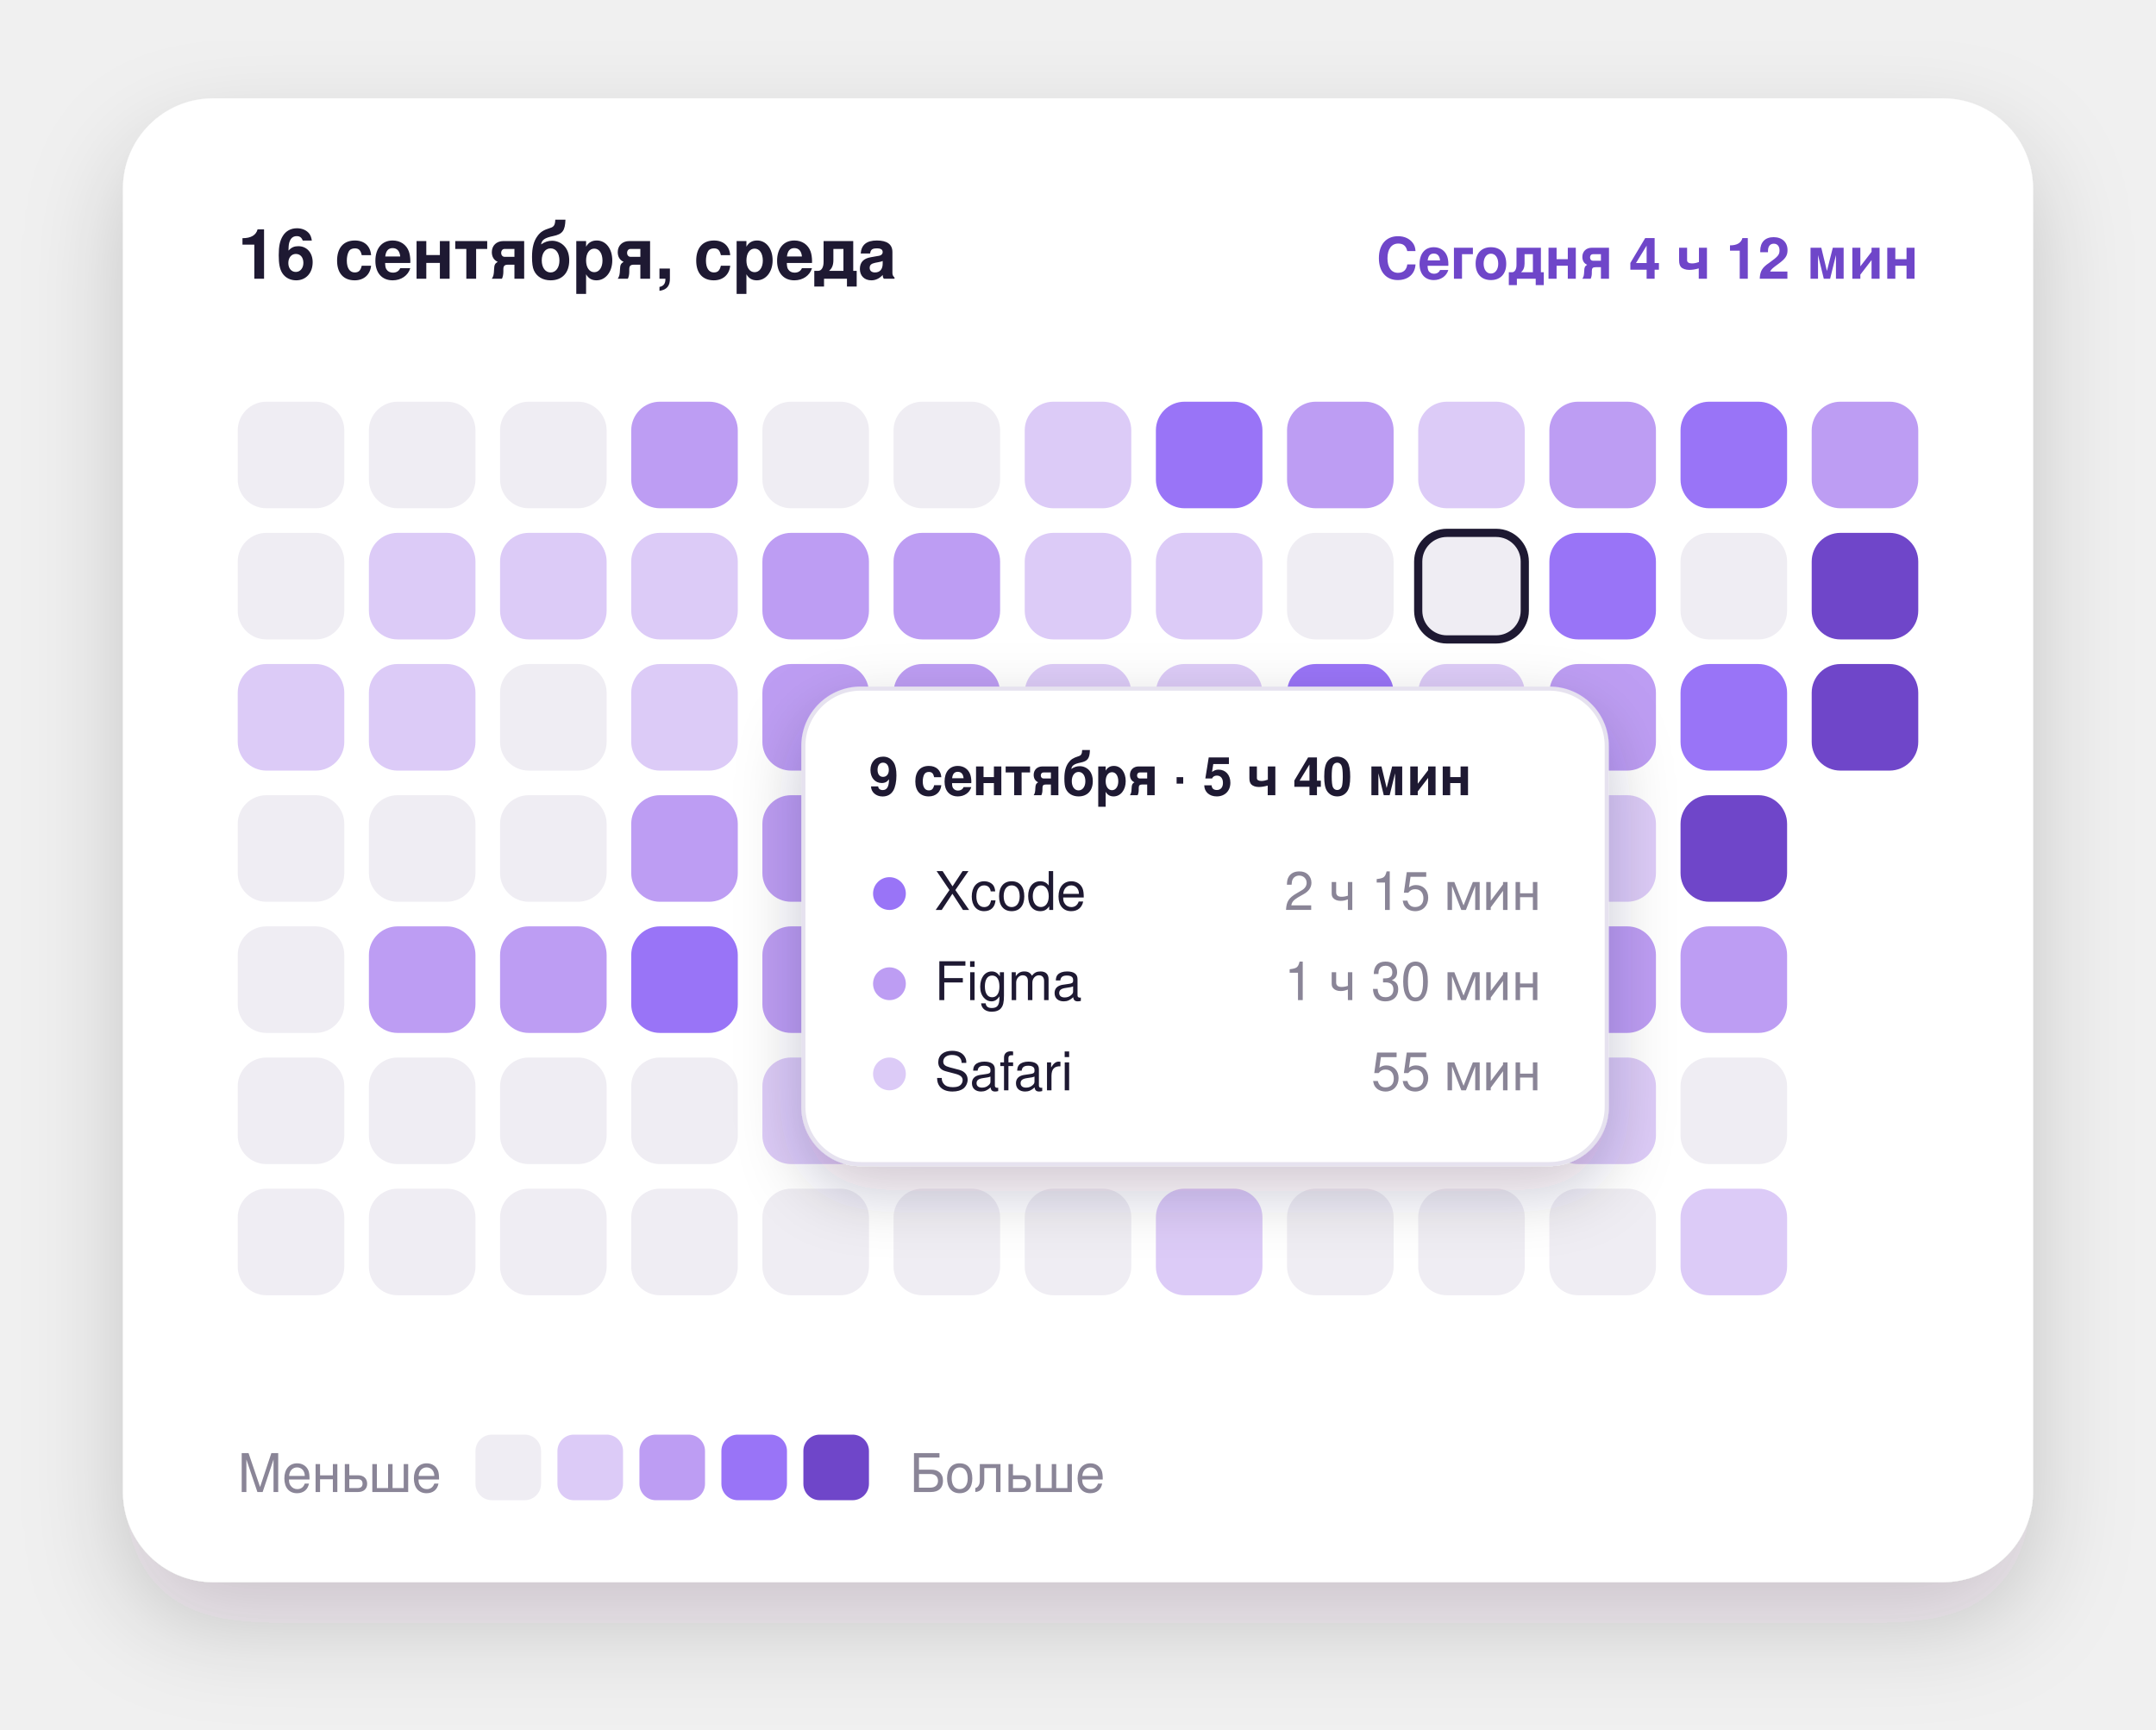
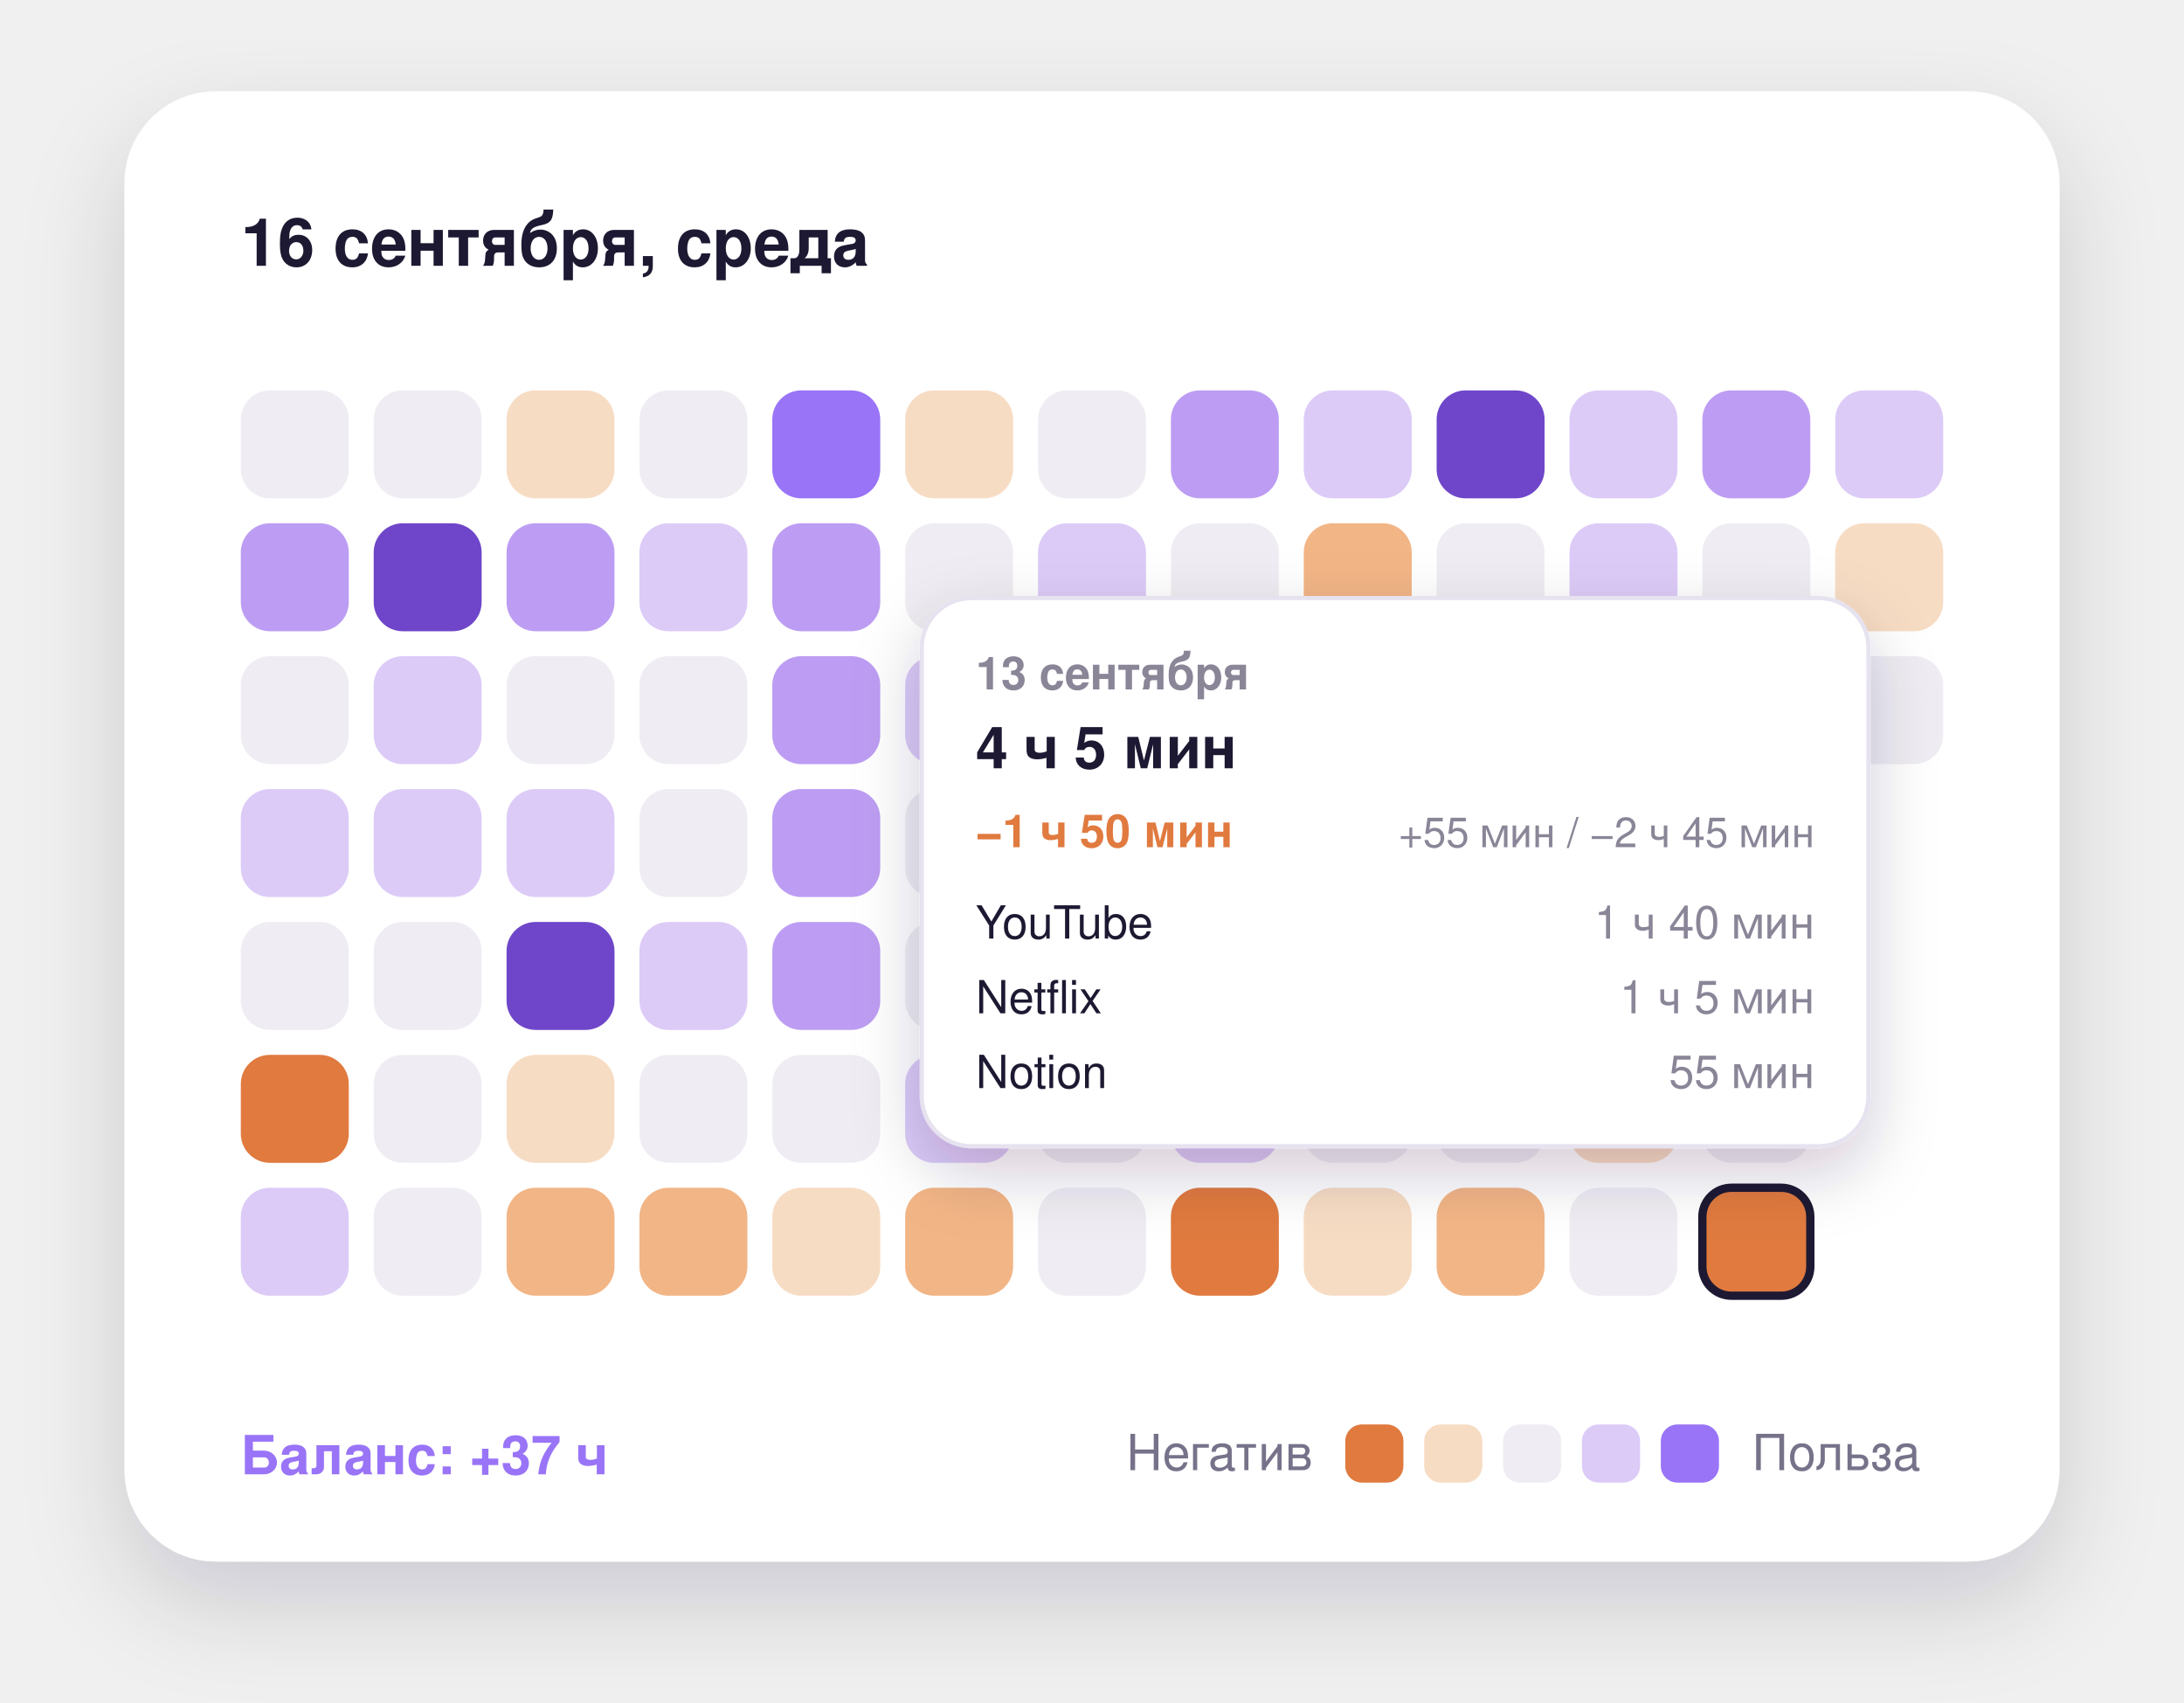
- <svg xmlns="http://www.w3.org/2000/svg" width="526" height="422" viewBox="0 0 526 422" font-family="-apple-system, BlinkMacSystemFont, 'SF Pro Text', 'Segoe UI', Helvetica, Arial, sans-serif">
+ <svg xmlns="http://www.w3.org/2000/svg" width="526" height="410" viewBox="0 0 526 410" font-family="-apple-system, BlinkMacSystemFont, 'SF Pro Text', 'Segoe UI', Helvetica, Arial, sans-serif">
  <defs>
-     <filter id="s" x="-20%" y="-20%" width="140%" height="160%">
-       <feDropShadow dx="0" dy="10" stdDeviation="12" flood-color="#1e1932" flood-opacity="0.18" />
+     <filter id="card" x="-20%" y="-20%" width="140%" height="160%">
+       <feDropShadow dx="0" dy="10" stdDeviation="12" flood-color="#1e1932" flood-opacity="0.16" />
    </filter>
-     <filter id="t" x="-30%" y="-30%" width="160%" height="180%">
-       <feDropShadow dx="0" dy="6" stdDeviation="8" flood-color="#1e1932" flood-opacity="0.22" />
+     <filter id="tip" x="-30%" y="-30%" width="160%" height="180%">
+       <feDropShadow dx="0" dy="6" stdDeviation="8" flood-color="#1e1932" flood-opacity="0.2" />
    </filter>
  </defs>
-   <rect x="30" y="24" width="466" height="362" rx="22" fill="#ffffff" filter="url(#s)" />
-   <text x="58" y="68" font-size="17" font-weight="700" fill="#1e1932">16 сентября, среда</text>
-   <text x="468" y="68" font-size="14" font-weight="600" fill="#6f46c9" text-anchor="end">Сегодня 4 ч 12 мин</text>
-   <rect x="58" y="98" width="26" height="26" rx="7" fill="#efedf3" />
-   <rect x="58" y="130" width="26" height="26" rx="7" fill="#efedf3" />
-   <rect x="58" y="162" width="26" height="26" rx="7" fill="#dccbf7" />
-   <rect x="58" y="194" width="26" height="26" rx="7" fill="#efedf3" />
-   <rect x="58" y="226" width="26" height="26" rx="7" fill="#efedf3" />
-   <rect x="58" y="258" width="26" height="26" rx="7" fill="#efedf3" />
-   <rect x="58" y="290" width="26" height="26" rx="7" fill="#efedf3" />
-   <rect x="90" y="98" width="26" height="26" rx="7" fill="#efedf3" />
-   <rect x="90" y="130" width="26" height="26" rx="7" fill="#dccbf7" />
-   <rect x="90" y="162" width="26" height="26" rx="7" fill="#dccbf7" />
-   <rect x="90" y="194" width="26" height="26" rx="7" fill="#efedf3" />
-   <rect x="90" y="226" width="26" height="26" rx="7" fill="#bd9df3" />
-   <rect x="90" y="258" width="26" height="26" rx="7" fill="#efedf3" />
-   <rect x="90" y="290" width="26" height="26" rx="7" fill="#efedf3" />
-   <rect x="122" y="98" width="26" height="26" rx="7" fill="#efedf3" />
-   <rect x="122" y="130" width="26" height="26" rx="7" fill="#dccbf7" />
-   <rect x="122" y="162" width="26" height="26" rx="7" fill="#efedf3" />
-   <rect x="122" y="194" width="26" height="26" rx="7" fill="#efedf3" />
-   <rect x="122" y="226" width="26" height="26" rx="7" fill="#bd9df3" />
-   <rect x="122" y="258" width="26" height="26" rx="7" fill="#efedf3" />
-   <rect x="122" y="290" width="26" height="26" rx="7" fill="#efedf3" />
-   <rect x="154" y="98" width="26" height="26" rx="7" fill="#bd9df3" />
-   <rect x="154" y="130" width="26" height="26" rx="7" fill="#dccbf7" />
-   <rect x="154" y="162" width="26" height="26" rx="7" fill="#dccbf7" />
-   <rect x="154" y="194" width="26" height="26" rx="7" fill="#bd9df3" />
-   <rect x="154" y="226" width="26" height="26" rx="7" fill="#9974f7" />
-   <rect x="154" y="258" width="26" height="26" rx="7" fill="#efedf3" />
-   <rect x="154" y="290" width="26" height="26" rx="7" fill="#efedf3" />
-   <rect x="186" y="98" width="26" height="26" rx="7" fill="#efedf3" />
-   <rect x="186" y="130" width="26" height="26" rx="7" fill="#bd9df3" />
-   <rect x="186" y="162" width="26" height="26" rx="7" fill="#bd9df3" />
-   <rect x="186" y="194" width="26" height="26" rx="7" fill="#bd9df3" />
-   <rect x="186" y="226" width="26" height="26" rx="7" fill="#bd9df3" />
-   <rect x="186" y="258" width="26" height="26" rx="7" fill="#dccbf7" />
-   <rect x="186" y="290" width="26" height="26" rx="7" fill="#efedf3" />
-   <rect x="218" y="98" width="26" height="26" rx="7" fill="#efedf3" />
-   <rect x="218" y="130" width="26" height="26" rx="7" fill="#bd9df3" />
-   <rect x="218" y="162" width="26" height="26" rx="7" fill="#bd9df3" />
-   <rect x="218" y="194" width="26" height="26" rx="7" fill="#dccbf7" />
-   <rect x="218" y="226" width="26" height="26" rx="7" fill="#efedf3" />
-   <rect x="218" y="258" width="26" height="26" rx="7" fill="#efedf3" />
-   <rect x="218" y="290" width="26" height="26" rx="7" fill="#efedf3" />
-   <rect x="250" y="98" width="26" height="26" rx="7" fill="#dccbf7" />
-   <rect x="250" y="130" width="26" height="26" rx="7" fill="#dccbf7" />
-   <rect x="250" y="162" width="26" height="26" rx="7" fill="#dccbf7" />
-   <rect x="250" y="194" width="26" height="26" rx="7" fill="#bd9df3" />
-   <rect x="250" y="226" width="26" height="26" rx="7" fill="#9974f7" />
-   <rect x="250" y="258" width="26" height="26" rx="7" fill="#efedf3" />
-   <rect x="250" y="290" width="26" height="26" rx="7" fill="#efedf3" />
-   <rect x="282" y="98" width="26" height="26" rx="7" fill="#9974f7" />
-   <rect x="282" y="130" width="26" height="26" rx="7" fill="#dccbf7" />
-   <rect x="282" y="162" width="26" height="26" rx="7" fill="#dccbf7" />
-   <rect x="282" y="194" width="26" height="26" rx="7" fill="#bd9df3" />
-   <rect x="282" y="226" width="26" height="26" rx="7" fill="#dccbf7" />
-   <rect x="282" y="258" width="26" height="26" rx="7" fill="#efedf3" />
-   <rect x="282" y="290" width="26" height="26" rx="7" fill="#dccbf7" />
-   <rect x="314" y="98" width="26" height="26" rx="7" fill="#bd9df3" />
-   <rect x="314" y="130" width="26" height="26" rx="7" fill="#efedf3" />
-   <rect x="314" y="162" width="26" height="26" rx="7" fill="#9974f7" />
-   <rect x="314" y="194" width="26" height="26" rx="7" fill="#9974f7" />
-   <rect x="314" y="226" width="26" height="26" rx="7" fill="#bd9df3" />
-   <rect x="314" y="258" width="26" height="26" rx="7" fill="#efedf3" />
-   <rect x="314" y="290" width="26" height="26" rx="7" fill="#efedf3" />
-   <rect x="346" y="98" width="26" height="26" rx="7" fill="#dccbf7" />
-   <rect x="346" y="130" width="26" height="26" rx="7" fill="#efedf3" stroke="#1e1932" stroke-width="2" />
-   <rect x="346" y="162" width="26" height="26" rx="7" fill="#dccbf7" />
-   <rect x="346" y="194" width="26" height="26" rx="7" fill="#dccbf7" />
-   <rect x="346" y="226" width="26" height="26" rx="7" fill="#dccbf7" />
-   <rect x="346" y="258" width="26" height="26" rx="7" fill="#dccbf7" />
-   <rect x="346" y="290" width="26" height="26" rx="7" fill="#efedf3" />
-   <rect x="378" y="98" width="26" height="26" rx="7" fill="#bd9df3" />
-   <rect x="378" y="130" width="26" height="26" rx="7" fill="#9974f7" />
-   <rect x="378" y="162" width="26" height="26" rx="7" fill="#bd9df3" />
-   <rect x="378" y="194" width="26" height="26" rx="7" fill="#dccbf7" />
-   <rect x="378" y="226" width="26" height="26" rx="7" fill="#bd9df3" />
-   <rect x="378" y="258" width="26" height="26" rx="7" fill="#dccbf7" />
-   <rect x="378" y="290" width="26" height="26" rx="7" fill="#efedf3" />
-   <rect x="410" y="98" width="26" height="26" rx="7" fill="#9974f7" />
-   <rect x="410" y="130" width="26" height="26" rx="7" fill="#efedf3" />
-   <rect x="410" y="162" width="26" height="26" rx="7" fill="#9974f7" />
-   <rect x="410" y="194" width="26" height="26" rx="7" fill="#6f46c9" />
-   <rect x="410" y="226" width="26" height="26" rx="7" fill="#bd9df3" />
-   <rect x="410" y="258" width="26" height="26" rx="7" fill="#efedf3" />
-   <rect x="410" y="290" width="26" height="26" rx="7" fill="#dccbf7" />
-   <rect x="442" y="98" width="26" height="26" rx="7" fill="#bd9df3" />
-   <rect x="442" y="130" width="26" height="26" rx="7" fill="#6f46c9" />
-   <rect x="442" y="162" width="26" height="26" rx="7" fill="#6f46c9" />
-   <text x="58" y="364" font-size="13" fill="#8a8597">Меньше</text>
-   <rect x="116" y="350" width="16" height="16" rx="4" fill="#efedf3" />
-   <rect x="136" y="350" width="16" height="16" rx="4" fill="#dccbf7" />
-   <rect x="156" y="350" width="16" height="16" rx="4" fill="#bd9df3" />
-   <rect x="176" y="350" width="16" height="16" rx="4" fill="#9974f7" />
-   <rect x="196" y="350" width="16" height="16" rx="4" fill="#6f46c9" />
-   <text x="222" y="364" font-size="13" fill="#8a8597">Больше</text>
-   <g filter="url(#t)">
-     <rect x="196" y="168" width="196" height="116" rx="14" fill="#ffffff" stroke="#e6e2ef" />
+   <rect x="30" y="22" width="466" height="354" rx="22" fill="#ffffff" filter="url(#card)" />
+   <text x="58" y="64" font-size="16" font-weight="700" fill="#1e1932">16 сентября, среда</text>
+   <rect x="58" y="94" width="26" height="26" rx="7" fill="#efedf3" />
+   <rect x="58" y="126" width="26" height="26" rx="7" fill="#bd9df3" />
+   <rect x="58" y="158" width="26" height="26" rx="7" fill="#efedf3" />
+   <rect x="58" y="190" width="26" height="26" rx="7" fill="#dccbf7" />
+   <rect x="58" y="222" width="26" height="26" rx="7" fill="#efedf3" />
+   <rect x="58" y="254" width="26" height="26" rx="7" fill="#e07a3f" />
+   <rect x="58" y="286" width="26" height="26" rx="7" fill="#dccbf7" />
+   <rect x="90" y="94" width="26" height="26" rx="7" fill="#efedf3" />
+   <rect x="90" y="126" width="26" height="26" rx="7" fill="#6f46c9" />
+   <rect x="90" y="158" width="26" height="26" rx="7" fill="#dccbf7" />
+   <rect x="90" y="190" width="26" height="26" rx="7" fill="#dccbf7" />
+   <rect x="90" y="222" width="26" height="26" rx="7" fill="#efedf3" />
+   <rect x="90" y="254" width="26" height="26" rx="7" fill="#efedf3" />
+   <rect x="90" y="286" width="26" height="26" rx="7" fill="#efedf3" />
+   <rect x="122" y="94" width="26" height="26" rx="7" fill="#f7dcc4" />
+   <rect x="122" y="126" width="26" height="26" rx="7" fill="#bd9df3" />
+   <rect x="122" y="158" width="26" height="26" rx="7" fill="#efedf3" />
+   <rect x="122" y="190" width="26" height="26" rx="7" fill="#dccbf7" />
+   <rect x="122" y="222" width="26" height="26" rx="7" fill="#6f46c9" />
+   <rect x="122" y="254" width="26" height="26" rx="7" fill="#f7dcc4" />
+   <rect x="122" y="286" width="26" height="26" rx="7" fill="#f2b586" />
+   <rect x="154" y="94" width="26" height="26" rx="7" fill="#efedf3" />
+   <rect x="154" y="126" width="26" height="26" rx="7" fill="#dccbf7" />
+   <rect x="154" y="158" width="26" height="26" rx="7" fill="#efedf3" />
+   <rect x="154" y="190" width="26" height="26" rx="7" fill="#efedf3" />
+   <rect x="154" y="222" width="26" height="26" rx="7" fill="#dccbf7" />
+   <rect x="154" y="254" width="26" height="26" rx="7" fill="#efedf3" />
+   <rect x="154" y="286" width="26" height="26" rx="7" fill="#f2b586" />
+   <rect x="186" y="94" width="26" height="26" rx="7" fill="#9974f7" />
+   <rect x="186" y="126" width="26" height="26" rx="7" fill="#bd9df3" />
+   <rect x="186" y="158" width="26" height="26" rx="7" fill="#bd9df3" />
+   <rect x="186" y="190" width="26" height="26" rx="7" fill="#bd9df3" />
+   <rect x="186" y="222" width="26" height="26" rx="7" fill="#bd9df3" />
+   <rect x="186" y="254" width="26" height="26" rx="7" fill="#efedf3" />
+   <rect x="186" y="286" width="26" height="26" rx="7" fill="#f7dcc4" />
+   <rect x="218" y="94" width="26" height="26" rx="7" fill="#f7dcc4" />
+   <rect x="218" y="126" width="26" height="26" rx="7" fill="#efedf3" />
+   <rect x="218" y="158" width="26" height="26" rx="7" fill="#dccbf7" />
+   <rect x="218" y="190" width="26" height="26" rx="7" fill="#efedf3" />
+   <rect x="218" y="222" width="26" height="26" rx="7" fill="#efedf3" />
+   <rect x="218" y="254" width="26" height="26" rx="7" fill="#dccbf7" />
+   <rect x="218" y="286" width="26" height="26" rx="7" fill="#f2b586" />
+   <rect x="250" y="94" width="26" height="26" rx="7" fill="#efedf3" />
+   <rect x="250" y="126" width="26" height="26" rx="7" fill="#dccbf7" />
+   <rect x="250" y="158" width="26" height="26" rx="7" fill="#bd9df3" />
+   <rect x="250" y="190" width="26" height="26" rx="7" fill="#bd9df3" />
+   <rect x="250" y="222" width="26" height="26" rx="7" fill="#efedf3" />
+   <rect x="250" y="254" width="26" height="26" rx="7" fill="#efedf3" />
+   <rect x="250" y="286" width="26" height="26" rx="7" fill="#efedf3" />
+   <rect x="282" y="94" width="26" height="26" rx="7" fill="#bd9df3" />
+   <rect x="282" y="126" width="26" height="26" rx="7" fill="#efedf3" />
+   <rect x="282" y="158" width="26" height="26" rx="7" fill="#bd9df3" />
+   <rect x="282" y="190" width="26" height="26" rx="7" fill="#f7dcc4" />
+   <rect x="282" y="222" width="26" height="26" rx="7" fill="#efedf3" />
+   <rect x="282" y="254" width="26" height="26" rx="7" fill="#dccbf7" />
+   <rect x="282" y="286" width="26" height="26" rx="7" fill="#e07a3f" />
+   <rect x="314" y="94" width="26" height="26" rx="7" fill="#dccbf7" />
+   <rect x="314" y="126" width="26" height="26" rx="7" fill="#f2b586" />
+   <rect x="314" y="158" width="26" height="26" rx="7" fill="#9974f7" />
+   <rect x="314" y="190" width="26" height="26" rx="7" fill="#efedf3" />
+   <rect x="314" y="222" width="26" height="26" rx="7" fill="#6f46c9" />
+   <rect x="314" y="254" width="26" height="26" rx="7" fill="#efedf3" />
+   <rect x="314" y="286" width="26" height="26" rx="7" fill="#f7dcc4" />
+   <rect x="346" y="94" width="26" height="26" rx="7" fill="#6f46c9" />
+   <rect x="346" y="126" width="26" height="26" rx="7" fill="#efedf3" />
+   <rect x="346" y="158" width="26" height="26" rx="7" fill="#9974f7" />
+   <rect x="346" y="190" width="26" height="26" rx="7" fill="#f7dcc4" />
+   <rect x="346" y="222" width="26" height="26" rx="7" fill="#efedf3" />
+   <rect x="346" y="254" width="26" height="26" rx="7" fill="#efedf3" />
+   <rect x="346" y="286" width="26" height="26" rx="7" fill="#f2b586" />
+   <rect x="378" y="94" width="26" height="26" rx="7" fill="#dccbf7" />
+   <rect x="378" y="126" width="26" height="26" rx="7" fill="#dccbf7" />
+   <rect x="378" y="158" width="26" height="26" rx="7" fill="#dccbf7" />
+   <rect x="378" y="190" width="26" height="26" rx="7" fill="#dccbf7" />
+   <rect x="378" y="222" width="26" height="26" rx="7" fill="#9974f7" />
+   <rect x="378" y="254" width="26" height="26" rx="7" fill="#f7dcc4" />
+   <rect x="378" y="286" width="26" height="26" rx="7" fill="#efedf3" />
+   <rect x="410" y="94" width="26" height="26" rx="7" fill="#bd9df3" />
+   <rect x="410" y="126" width="26" height="26" rx="7" fill="#efedf3" />
+   <rect x="410" y="158" width="26" height="26" rx="7" fill="#f2b586" />
+   <rect x="410" y="190" width="26" height="26" rx="7" fill="#f7dcc4" />
+   <rect x="410" y="222" width="26" height="26" rx="7" fill="#bd9df3" />
+   <rect x="410" y="254" width="26" height="26" rx="7" fill="#efedf3" />
+   <rect x="410" y="286" width="26" height="26" rx="7" fill="#e07a3f" stroke="#1e1932" stroke-width="2" />
+   <rect x="442" y="94" width="26" height="26" rx="7" fill="#dccbf7" />
+   <rect x="442" y="126" width="26" height="26" rx="7" fill="#f7dcc4" />
+   <rect x="442" y="158" width="26" height="26" rx="7" fill="#efedf3" />
+   <text x="58" y="355" font-size="13" font-weight="600" fill="#9974f7">Баланс: +37 ч</text>
+   <text x="316" y="354" font-size="12" font-weight="500" fill="#77728a" text-anchor="end">Негатив</text>
+   <rect x="324" y="343" width="14" height="14" rx="4" fill="#e07a3f" />
+   <rect x="343" y="343" width="14" height="14" rx="4" fill="#f7dcc4" />
+   <rect x="362" y="343" width="14" height="14" rx="4" fill="#efedf3" />
+   <rect x="381" y="343" width="14" height="14" rx="4" fill="#dccbf7" />
+   <rect x="400" y="343" width="14" height="14" rx="4" fill="#9974f7" />
+   <text x="422" y="354" font-size="12" font-weight="500" fill="#77728a">Польза</text>
+   <g filter="url(#tip)">
+     <rect x="222" y="144" width="228" height="132" rx="12" fill="#ffffff" stroke="#e6e2ef" />
  </g>
-   <text x="212" y="194" font-size="13" font-weight="700" fill="#1e1932">9 сентября · 5 ч 40 мин</text>
-   <circle cx="217" cy="218" r="4" fill="#9974f7" />
-   <text x="228" y="222" font-size="13" fill="#1e1932">Xcode</text>
-   <text x="376" y="222" font-size="13" fill="#8a8597" text-anchor="end">2 ч 15 мин</text>
-   <circle cx="217" cy="240" r="4" fill="#bd9df3" />
-   <text x="228" y="244" font-size="13" fill="#1e1932">Figma</text>
-   <text x="376" y="244" font-size="13" fill="#8a8597" text-anchor="end">1 ч 30 мин</text>
-   <circle cx="217" cy="262" r="4" fill="#dccbf7" />
-   <text x="228" y="266" font-size="13" fill="#1e1932">Safari</text>
-   <text x="376" y="266" font-size="13" fill="#8a8597" text-anchor="end">55 мин</text>
+   <text x="235" y="166" font-size="11" font-weight="600" fill="#8a8597">13 сентября</text>
+   <text x="235" y="185" font-size="14" font-weight="700" fill="#1e1932">4 ч 5 мин</text>
+   <text x="235" y="204" font-size="11" font-weight="600" fill="#e07a3f">−1 ч 50 мин</text>
+   <text x="437" y="204" font-size="10" fill="#8a8597" text-anchor="end">+55 мин / −2 ч 45 мин</text>
+   <text x="235" y="226" font-size="11" fill="#1e1932">YouTube</text>
+   <text x="437" y="226" font-size="11" fill="#8a8597" text-anchor="end">1 ч 40 мин</text>
+   <text x="235" y="244" font-size="11" fill="#1e1932">Netflix</text>
+   <text x="437" y="244" font-size="11" fill="#8a8597" text-anchor="end">1 ч 5 мин</text>
+   <text x="235" y="262" font-size="11" fill="#1e1932">Notion</text>
+   <text x="437" y="262" font-size="11" fill="#8a8597" text-anchor="end">55 мин</text>
</svg>
